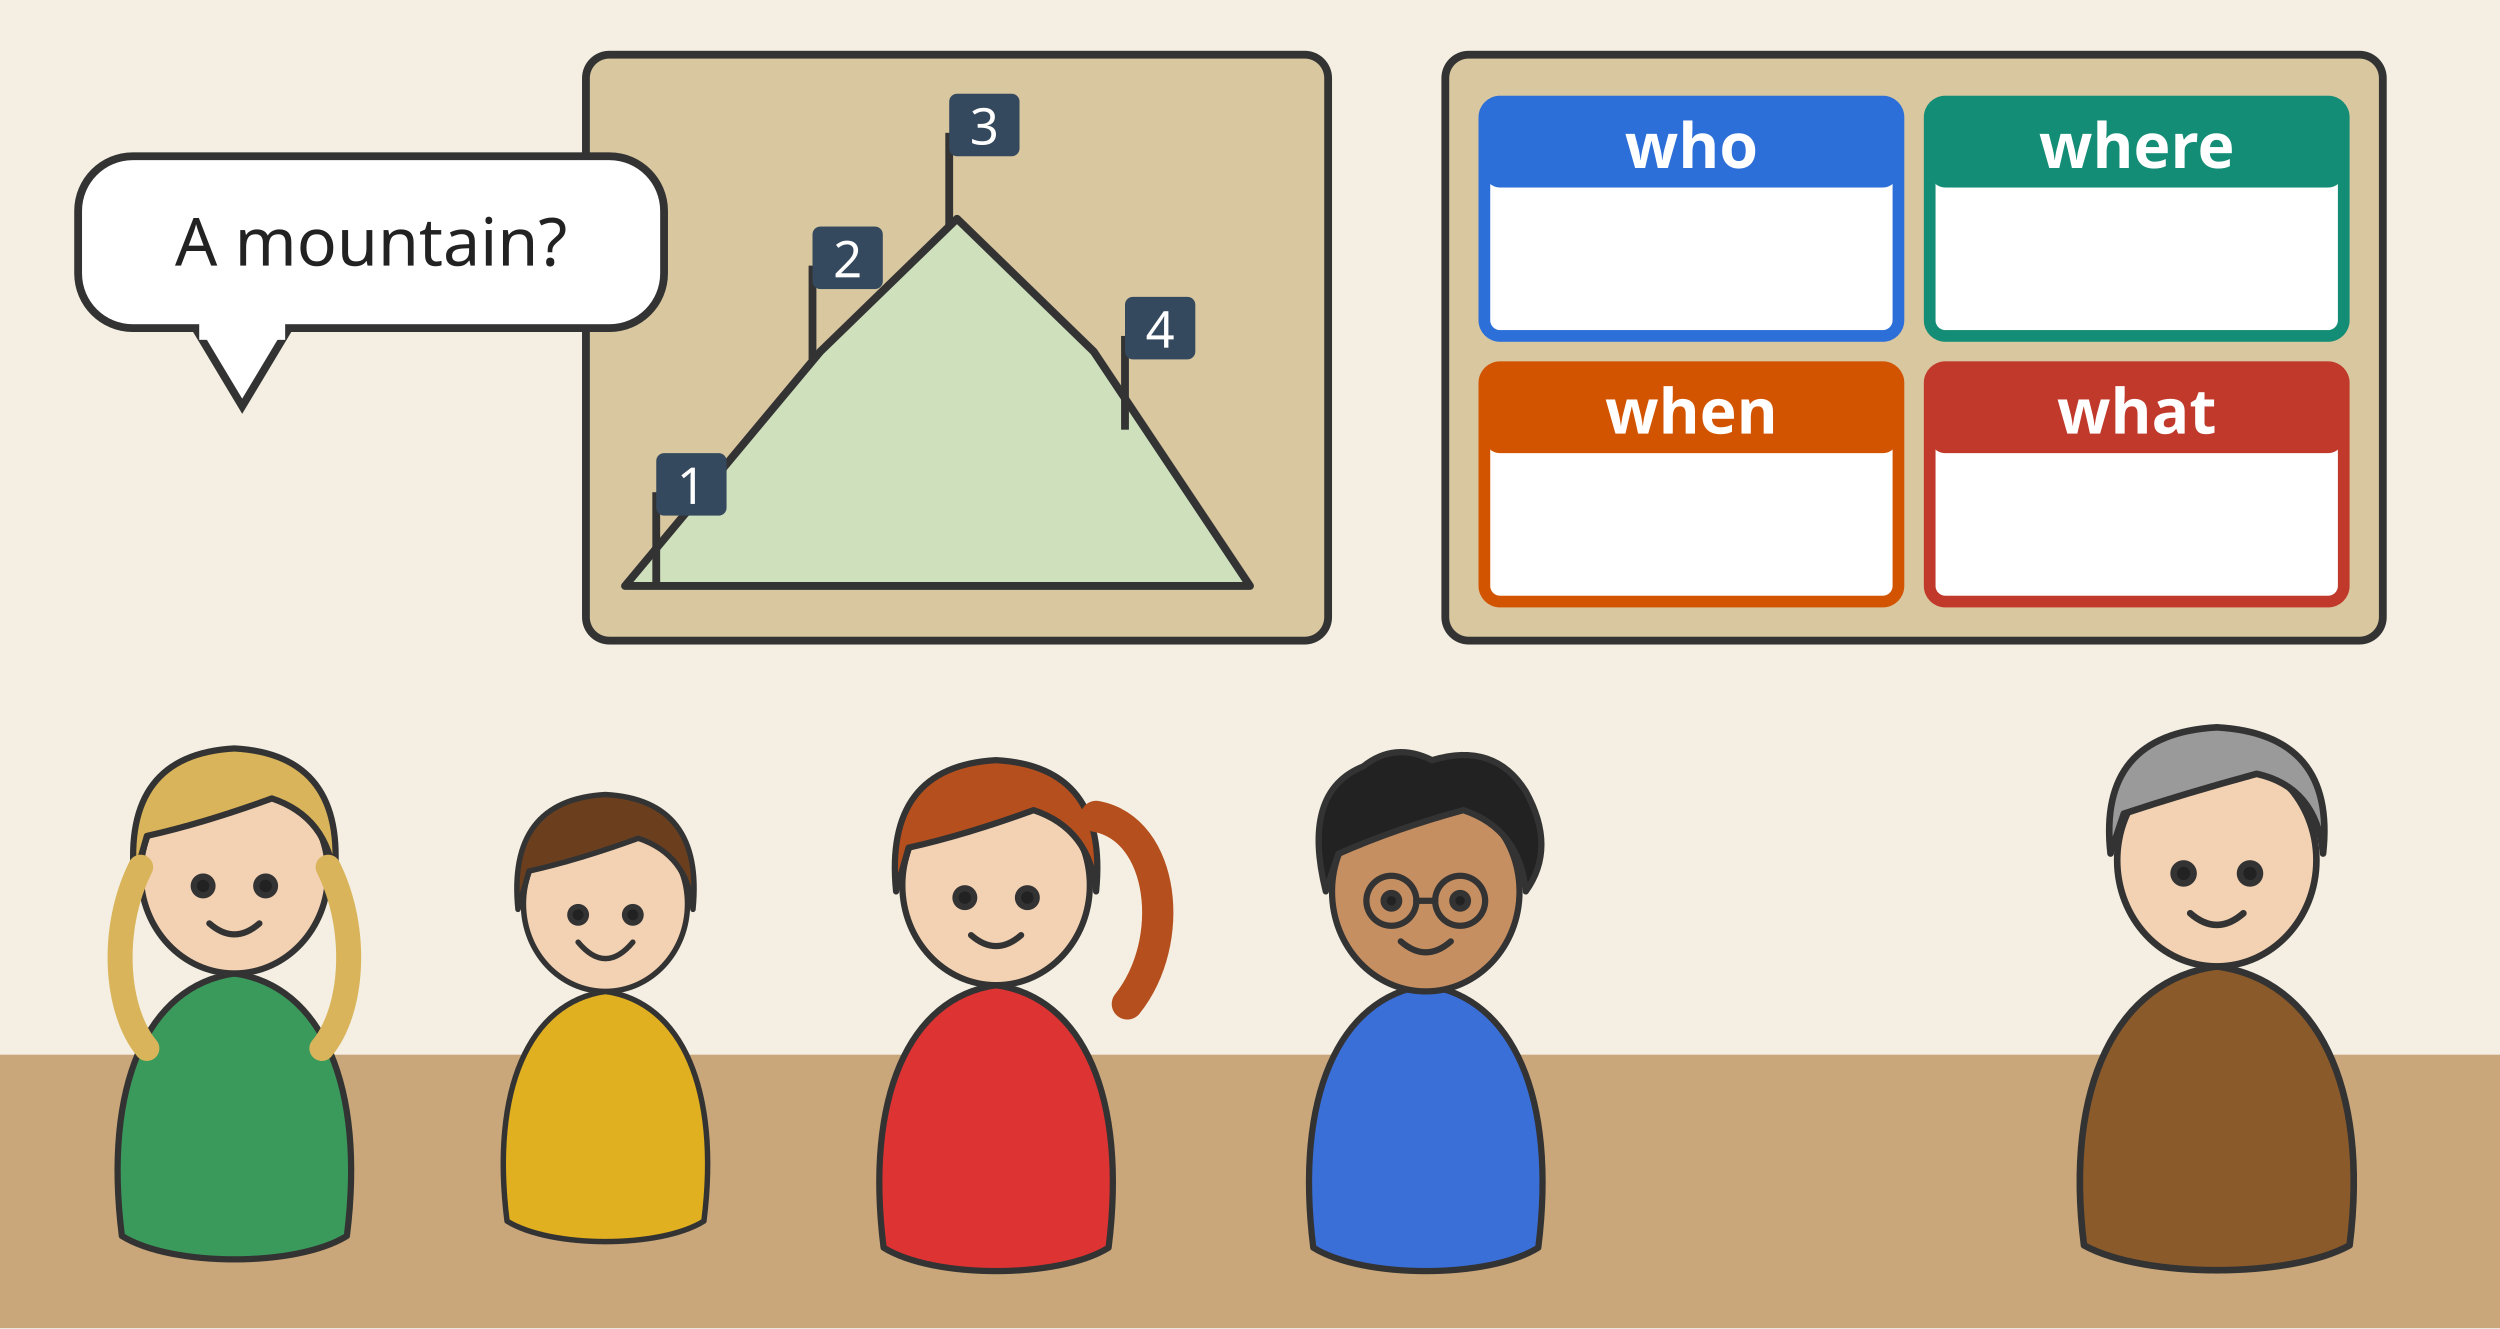
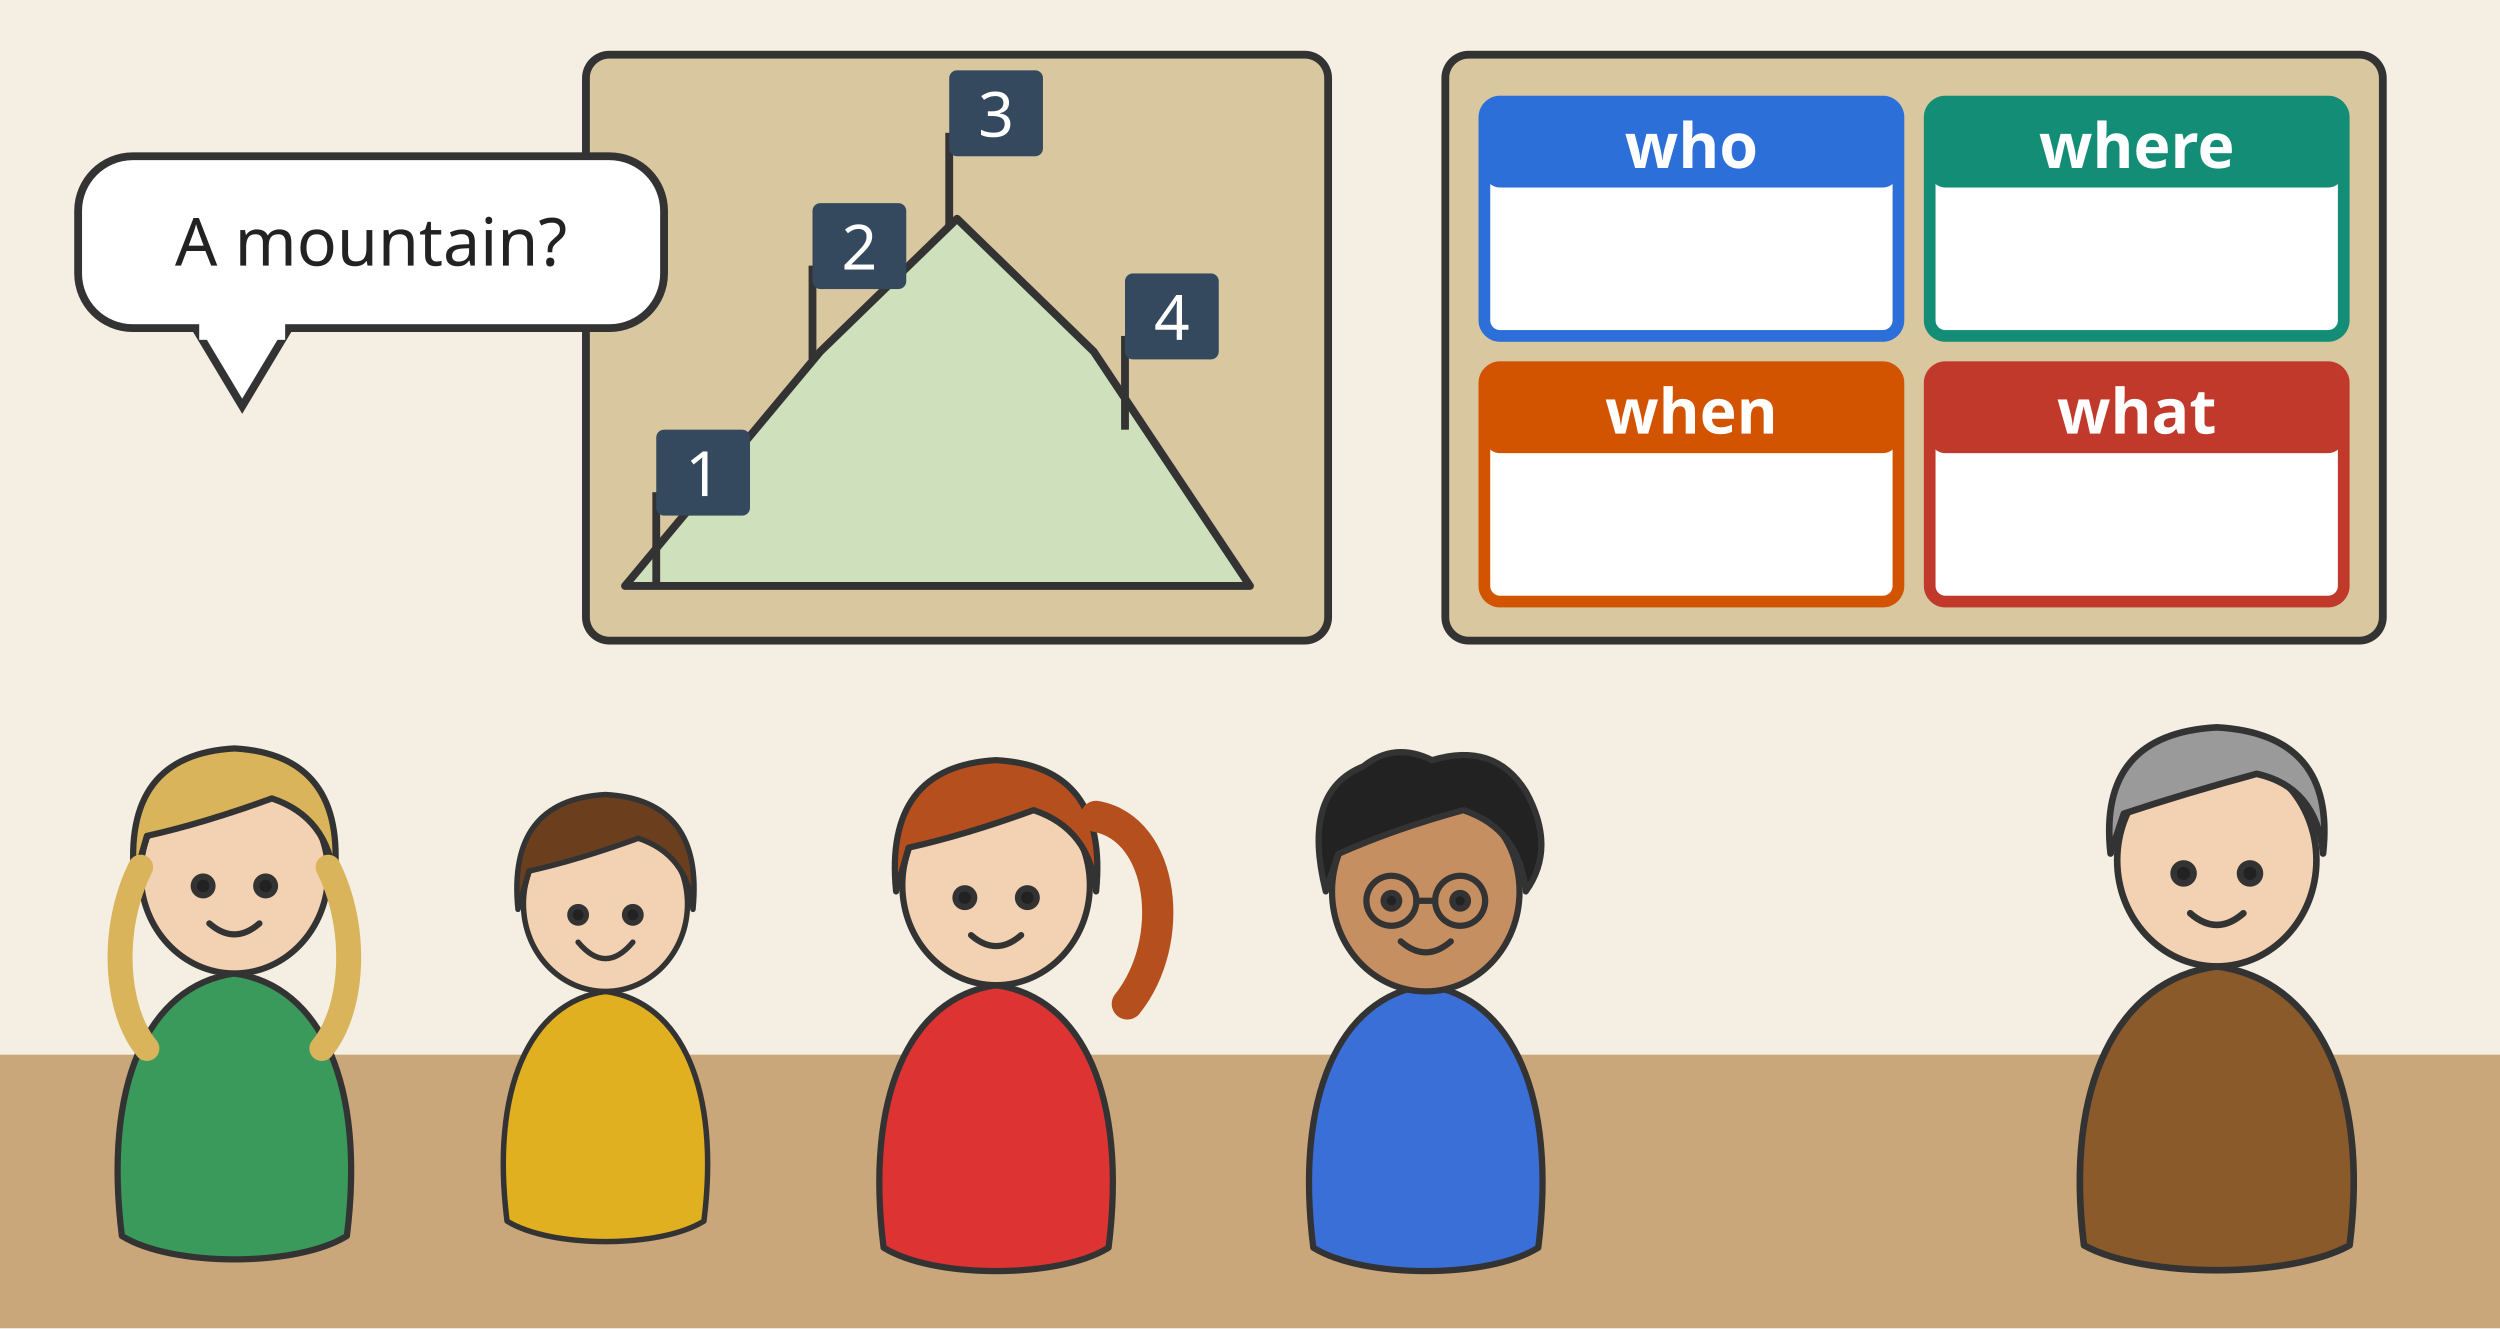
<svg xmlns="http://www.w3.org/2000/svg" viewBox="0 0 640 340" role="img">
  <defs>
    <g id="sophie" stroke="#333" stroke-width="2" stroke-linejoin="round" stroke-linecap="round">
      <path d="M14 168 C8 120 22 88 50 84 C78 88 92 120 86 168 C70 178 30 178 14 168 Z" fill="#3a9a5b" />
      <ellipse cx="50" cy="52" rx="30" ry="32" fill="#f3d2b3" />
      <path d="M18 54 Q14 14 50 12 Q86 14 82 54 Q80 34 62 28 Q40 36 22 40 Z" fill="#d9b45a" />
      <path d="M20 50 C10 70 12 96 22 108" fill="none" stroke="#d9b45a" stroke-width="8" />
      <path d="M80 50 C90 70 88 96 78 108" fill="none" stroke="#d9b45a" stroke-width="8" />
      <circle cx="40" cy="56" r="3" fill="#222" />
      <circle cx="60" cy="56" r="3" fill="#222" />
      <path d="M42 68 Q50 75 58 68" fill="none" />
    </g>
    <g id="ellie" stroke="#333" stroke-width="2" stroke-linejoin="round" stroke-linecap="round">
      <path d="M14 168 C8 120 22 88 50 84 C78 88 92 120 86 168 C70 178 30 178 14 168 Z" fill="#d33" />
      <ellipse cx="50" cy="52" rx="30" ry="32" fill="#f3d2b3" />
      <path d="M18 54 Q14 14 50 12 Q86 14 82 54 Q80 34 62 28 Q40 36 22 40 Z" fill="#b5501e" />
      <path d="M82 30 C104 34 108 70 92 90" fill="none" stroke="#b5501e" stroke-width="10" />
      <circle cx="40" cy="56" r="3" fill="#222" />
      <circle cx="60" cy="56" r="3" fill="#222" />
      <path d="M42 68 Q50 75 58 68" fill="none" />
    </g>
    <g id="peter" stroke="#333" stroke-width="2" stroke-linejoin="round" stroke-linecap="round">
      <path d="M14 168 C8 120 22 88 50 84 C78 88 92 120 86 168 C70 178 30 178 14 168 Z" fill="#e0b020" />
      <ellipse cx="50" cy="52" rx="30" ry="32" fill="#f3d2b3" />
      <path d="M18 54 Q14 14 50 12 Q86 14 82 54 Q80 34 62 28 Q40 36 22 40 Z" fill="#6b3f1e" />
      <circle cx="40" cy="56" r="3" fill="#222" />
      <circle cx="60" cy="56" r="3" fill="#222" />
      <path d="M40 66 Q50 78 60 66" fill="none" />
    </g>
    <g id="amir" stroke="#333" stroke-width="2" stroke-linejoin="round" stroke-linecap="round">
      <path d="M14 168 C8 120 22 88 50 84 C78 88 92 120 86 168 C70 178 30 178 14 168 Z" fill="#3a6fd8" />
      <ellipse cx="50" cy="54" rx="30" ry="32" fill="#c68f62" />
      <path d="M18 54 Q10 22 30 14 Q40 6 52 12 Q72 6 82 22 Q92 40 82 54 Q80 34 62 28 Q40 34 22 42 Z" fill="#222" />
      <circle cx="39" cy="57" r="8" fill="none" />
      <circle cx="61" cy="57" r="8" fill="none" />
      <path d="M47 57 L53 57" fill="none" />
      <circle cx="39" cy="57" r="2.5" fill="#222" />
      <circle cx="61" cy="57" r="2.5" fill="#222" />
      <path d="M42 70 Q50 77 58 70" fill="none" />
    </g>
    <g id="hill" stroke="#333" stroke-width="2" stroke-linejoin="round" stroke-linecap="round">
      <path d="M10 168 C4 120 20 88 50 84 C80 88 96 120 90 168 C72 178 28 178 10 168 Z" fill="#8a5a2b" />
      <ellipse cx="50" cy="52" rx="30" ry="32" fill="#f3d2b3" />
      <path d="M18 50 Q14 14 50 12 Q86 14 82 50 Q80 30 62 26 Q40 32 22 38 Z" fill="#9a9a9a" />
      <circle cx="40" cy="56" r="3" fill="#222" />
      <circle cx="60" cy="56" r="3" fill="#222" />
      <path d="M42 68 Q50 75 58 68" fill="none" />
    </g>
  </defs>
  <rect width="640" height="340" fill="#f4efe2" />
  <rect y="270" width="640" height="70" fill="#c9a77a" />
  <rect x="150" y="14" width="190" height="150" rx="6" fill="#d9c7a0" stroke="#333" stroke-width="2" />
  <polygon points="160,150 210,90 245,56 280,90 320,150" fill="#cfe0bd" stroke="#333" stroke-width="2" stroke-linejoin="round" />
  <line x1="168" y1="150" x2="168" y2="126" stroke="#333" stroke-width="2" />
-   <rect x="168" y="116" width="18" height="16" rx="2" fill="#34495e" />
-   <text x="177" y="129" text-anchor="middle" font-family="sans-serif" font-size="13" font-weight="normal" fill="#fff">1</text>
+   <rect x="168" y="110" width="24" height="22" rx="2" fill="#34495e" />
+   <text x="180" y="127" text-anchor="middle" font-family="sans-serif" font-size="16" font-weight="normal" fill="#fff">1</text>
  <line x1="208" y1="92" x2="208" y2="68" stroke="#333" stroke-width="2" />
-   <rect x="208" y="58" width="18" height="16" rx="2" fill="#34495e" />
-   <text x="217" y="71" text-anchor="middle" font-family="sans-serif" font-size="13" font-weight="normal" fill="#fff">2</text>
+   <rect x="208" y="52" width="24" height="22" rx="2" fill="#34495e" />
+   <text x="220" y="69" text-anchor="middle" font-family="sans-serif" font-size="16" font-weight="normal" fill="#fff">2</text>
  <line x1="243" y1="58" x2="243" y2="34" stroke="#333" stroke-width="2" />
-   <rect x="243" y="24" width="18" height="16" rx="2" fill="#34495e" />
-   <text x="252" y="37" text-anchor="middle" font-family="sans-serif" font-size="13" font-weight="normal" fill="#fff">3</text>
+   <rect x="243" y="18" width="24" height="22" rx="2" fill="#34495e" />
+   <text x="255" y="35" text-anchor="middle" font-family="sans-serif" font-size="16" font-weight="normal" fill="#fff">3</text>
  <line x1="288" y1="110" x2="288" y2="86" stroke="#333" stroke-width="2" />
-   <rect x="288" y="76" width="18" height="16" rx="2" fill="#34495e" />
-   <text x="297" y="89" text-anchor="middle" font-family="sans-serif" font-size="13" font-weight="normal" fill="#fff">4</text>
+   <rect x="288" y="70" width="24" height="22" rx="2" fill="#34495e" />
+   <text x="300" y="87" text-anchor="middle" font-family="sans-serif" font-size="16" font-weight="normal" fill="#fff">4</text>
  <rect x="370" y="14" width="240" height="150" rx="6" fill="#d9c7a0" stroke="#333" stroke-width="2" />
  <rect x="380" y="26" width="106" height="60" rx="4" fill="#fff" stroke="#2c6fd8" stroke-width="3" />
  <rect x="380" y="26" width="106" height="22" rx="4" fill="#2c6fd8" />
  <text x="433" y="43" text-anchor="middle" font-family="sans-serif" font-size="16" font-weight="bold" fill="#fff">who</text>
  <rect x="494" y="26" width="106" height="60" rx="4" fill="#fff" stroke="#138d75" stroke-width="3" />
  <rect x="494" y="26" width="106" height="22" rx="4" fill="#138d75" />
  <text x="547" y="43" text-anchor="middle" font-family="sans-serif" font-size="16" font-weight="bold" fill="#fff">where</text>
  <rect x="380" y="94" width="106" height="60" rx="4" fill="#fff" stroke="#d35400" stroke-width="3" />
  <rect x="380" y="94" width="106" height="22" rx="4" fill="#d35400" />
  <text x="433" y="111" text-anchor="middle" font-family="sans-serif" font-size="16" font-weight="bold" fill="#fff">when</text>
  <rect x="494" y="94" width="106" height="60" rx="4" fill="#fff" stroke="#c0392b" stroke-width="3" />
  <rect x="494" y="94" width="106" height="22" rx="4" fill="#c0392b" />
  <text x="547" y="111" text-anchor="middle" font-family="sans-serif" font-size="16" font-weight="bold" fill="#fff">what</text>
  <rect x="20" y="40" width="150" height="44" rx="14" fill="#fff" stroke="#333" stroke-width="2" />
  <path d="M50 84 l12 20 l12 -20" fill="#fff" stroke="#333" stroke-width="2" />
  <rect x="51" y="81" width="22" height="6" fill="#fff" />
  <text x="95.0" y="68" text-anchor="middle" font-family="sans-serif" font-size="17" font-weight="normal" fill="#222">A mountain?</text>
  <use href="#sophie" transform="translate(20,182) scale(0.8)" />
  <use href="#peter" transform="translate(120,195) scale(0.7)" />
  <use href="#ellie" transform="translate(215,185) scale(0.8)" />
  <use href="#amir" transform="translate(325,185) scale(0.8)" />
  <use href="#hill" transform="translate(525,176) scale(0.85)" />
</svg>
